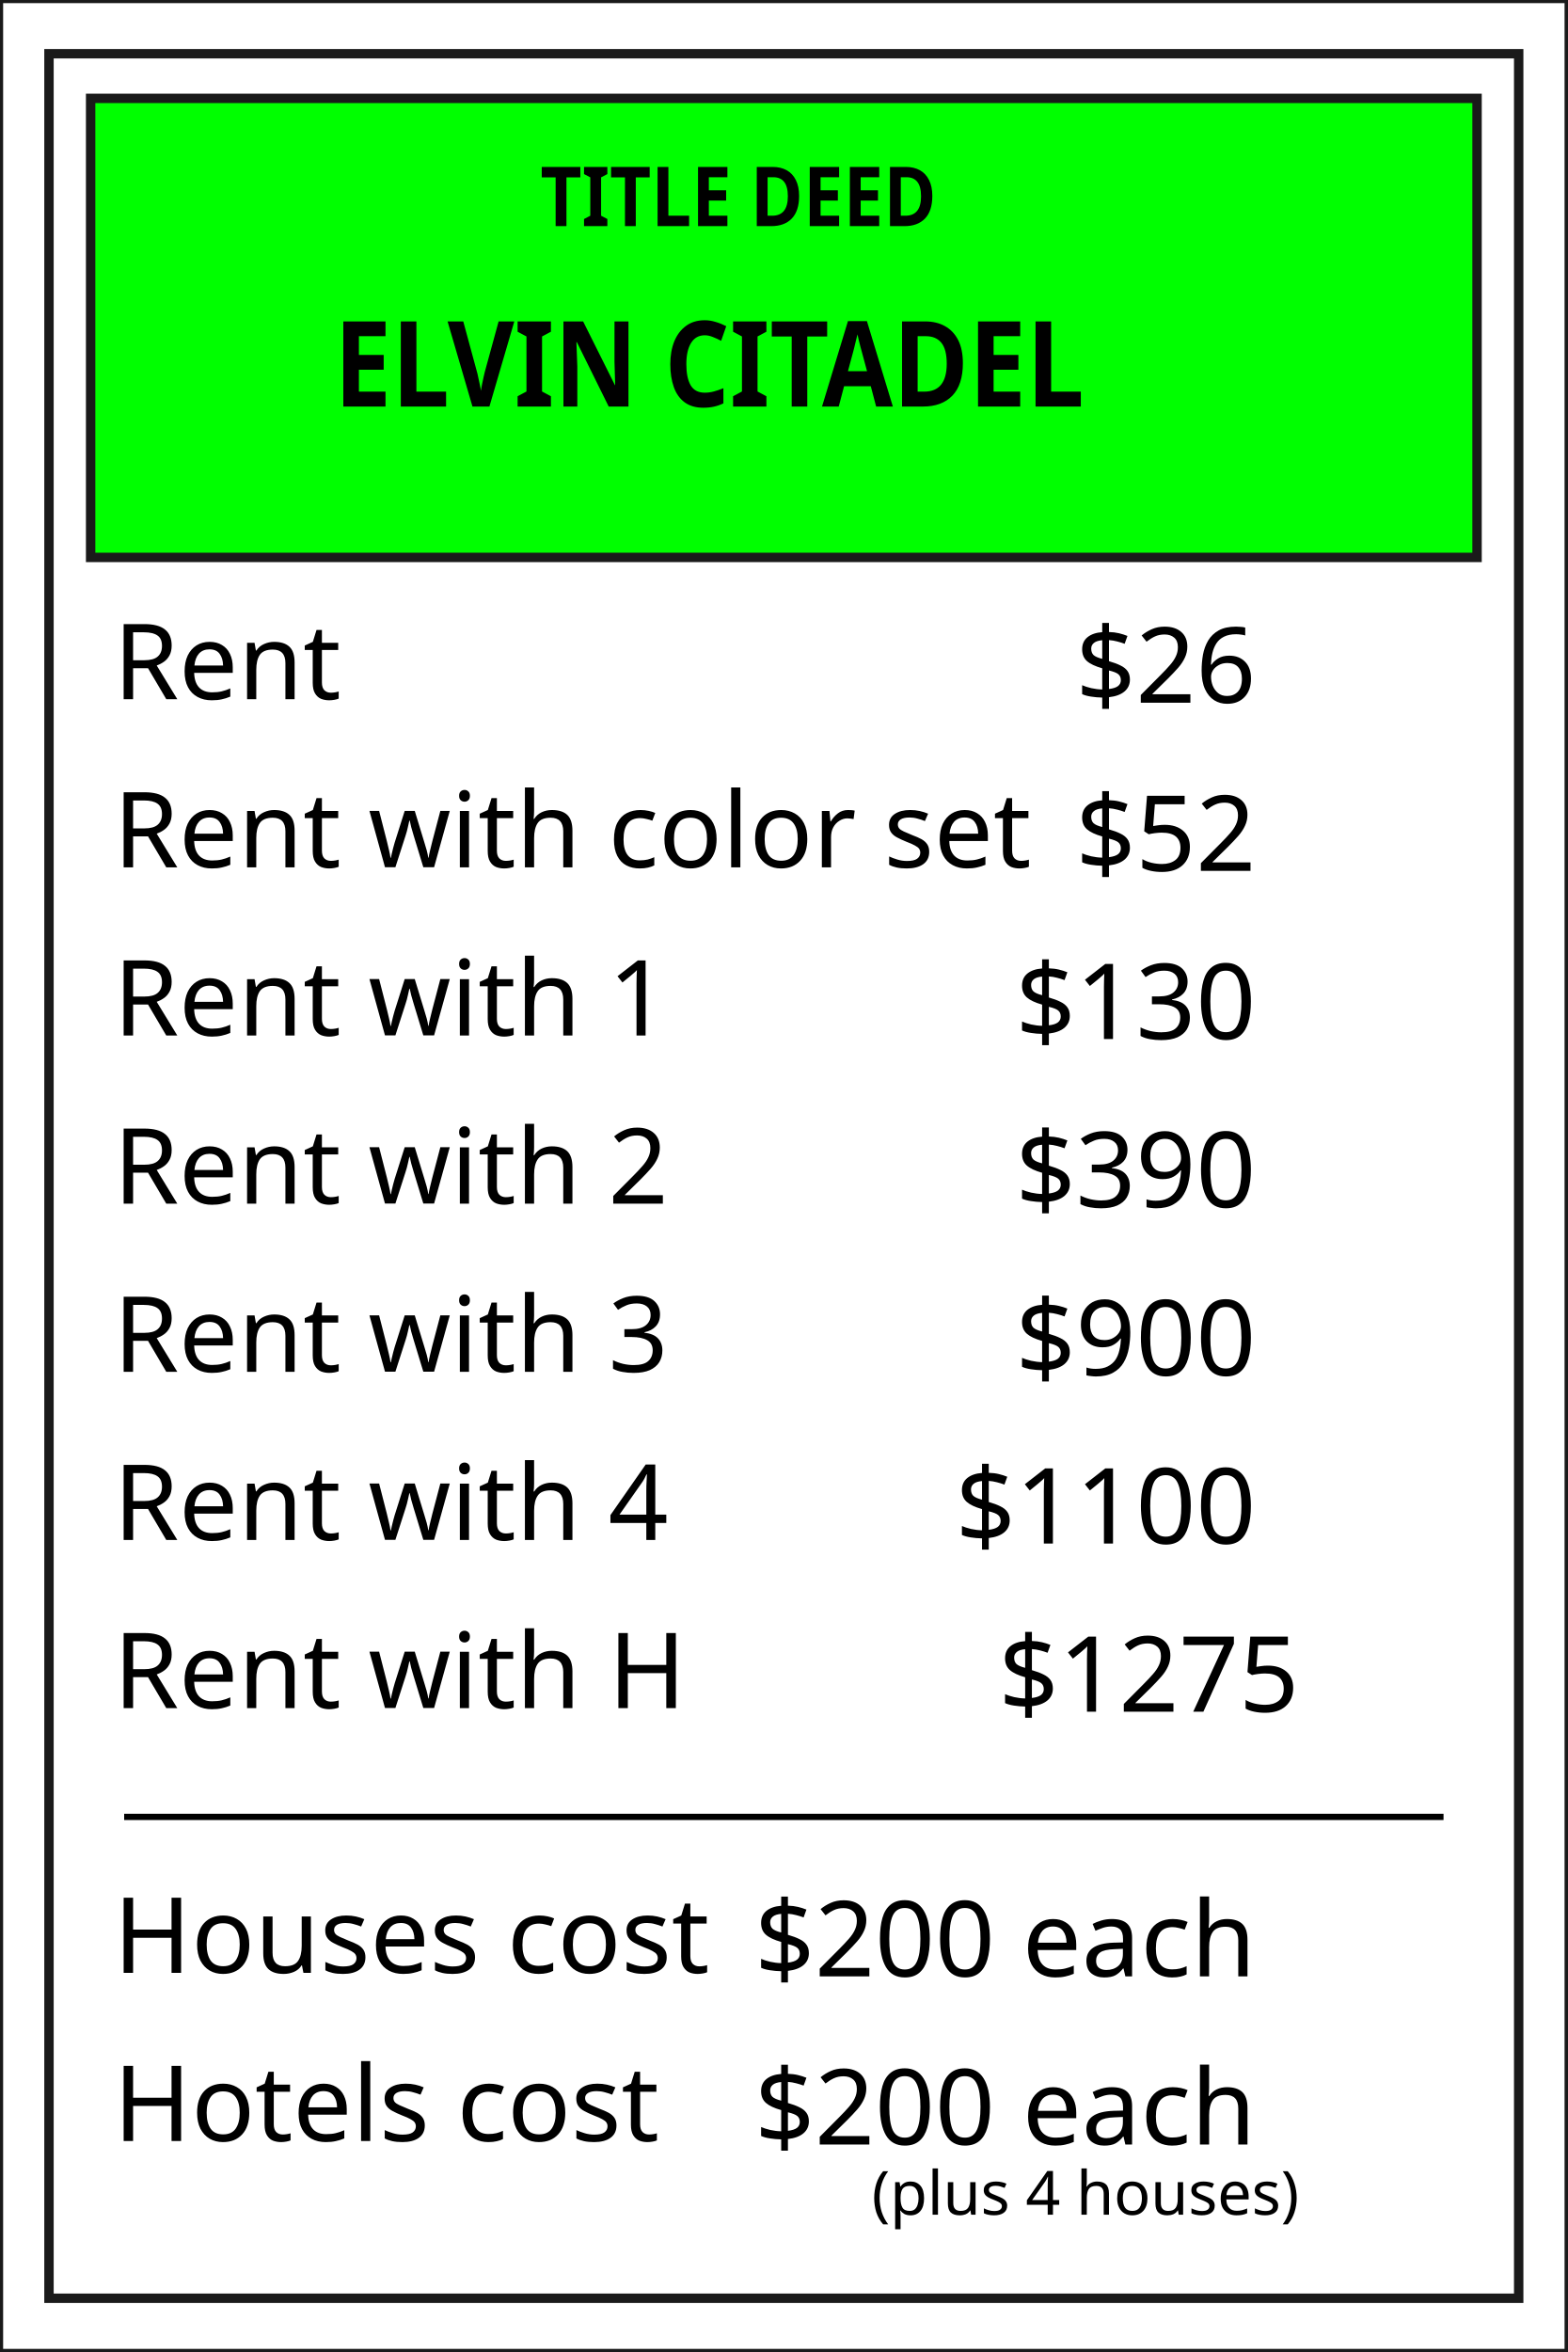
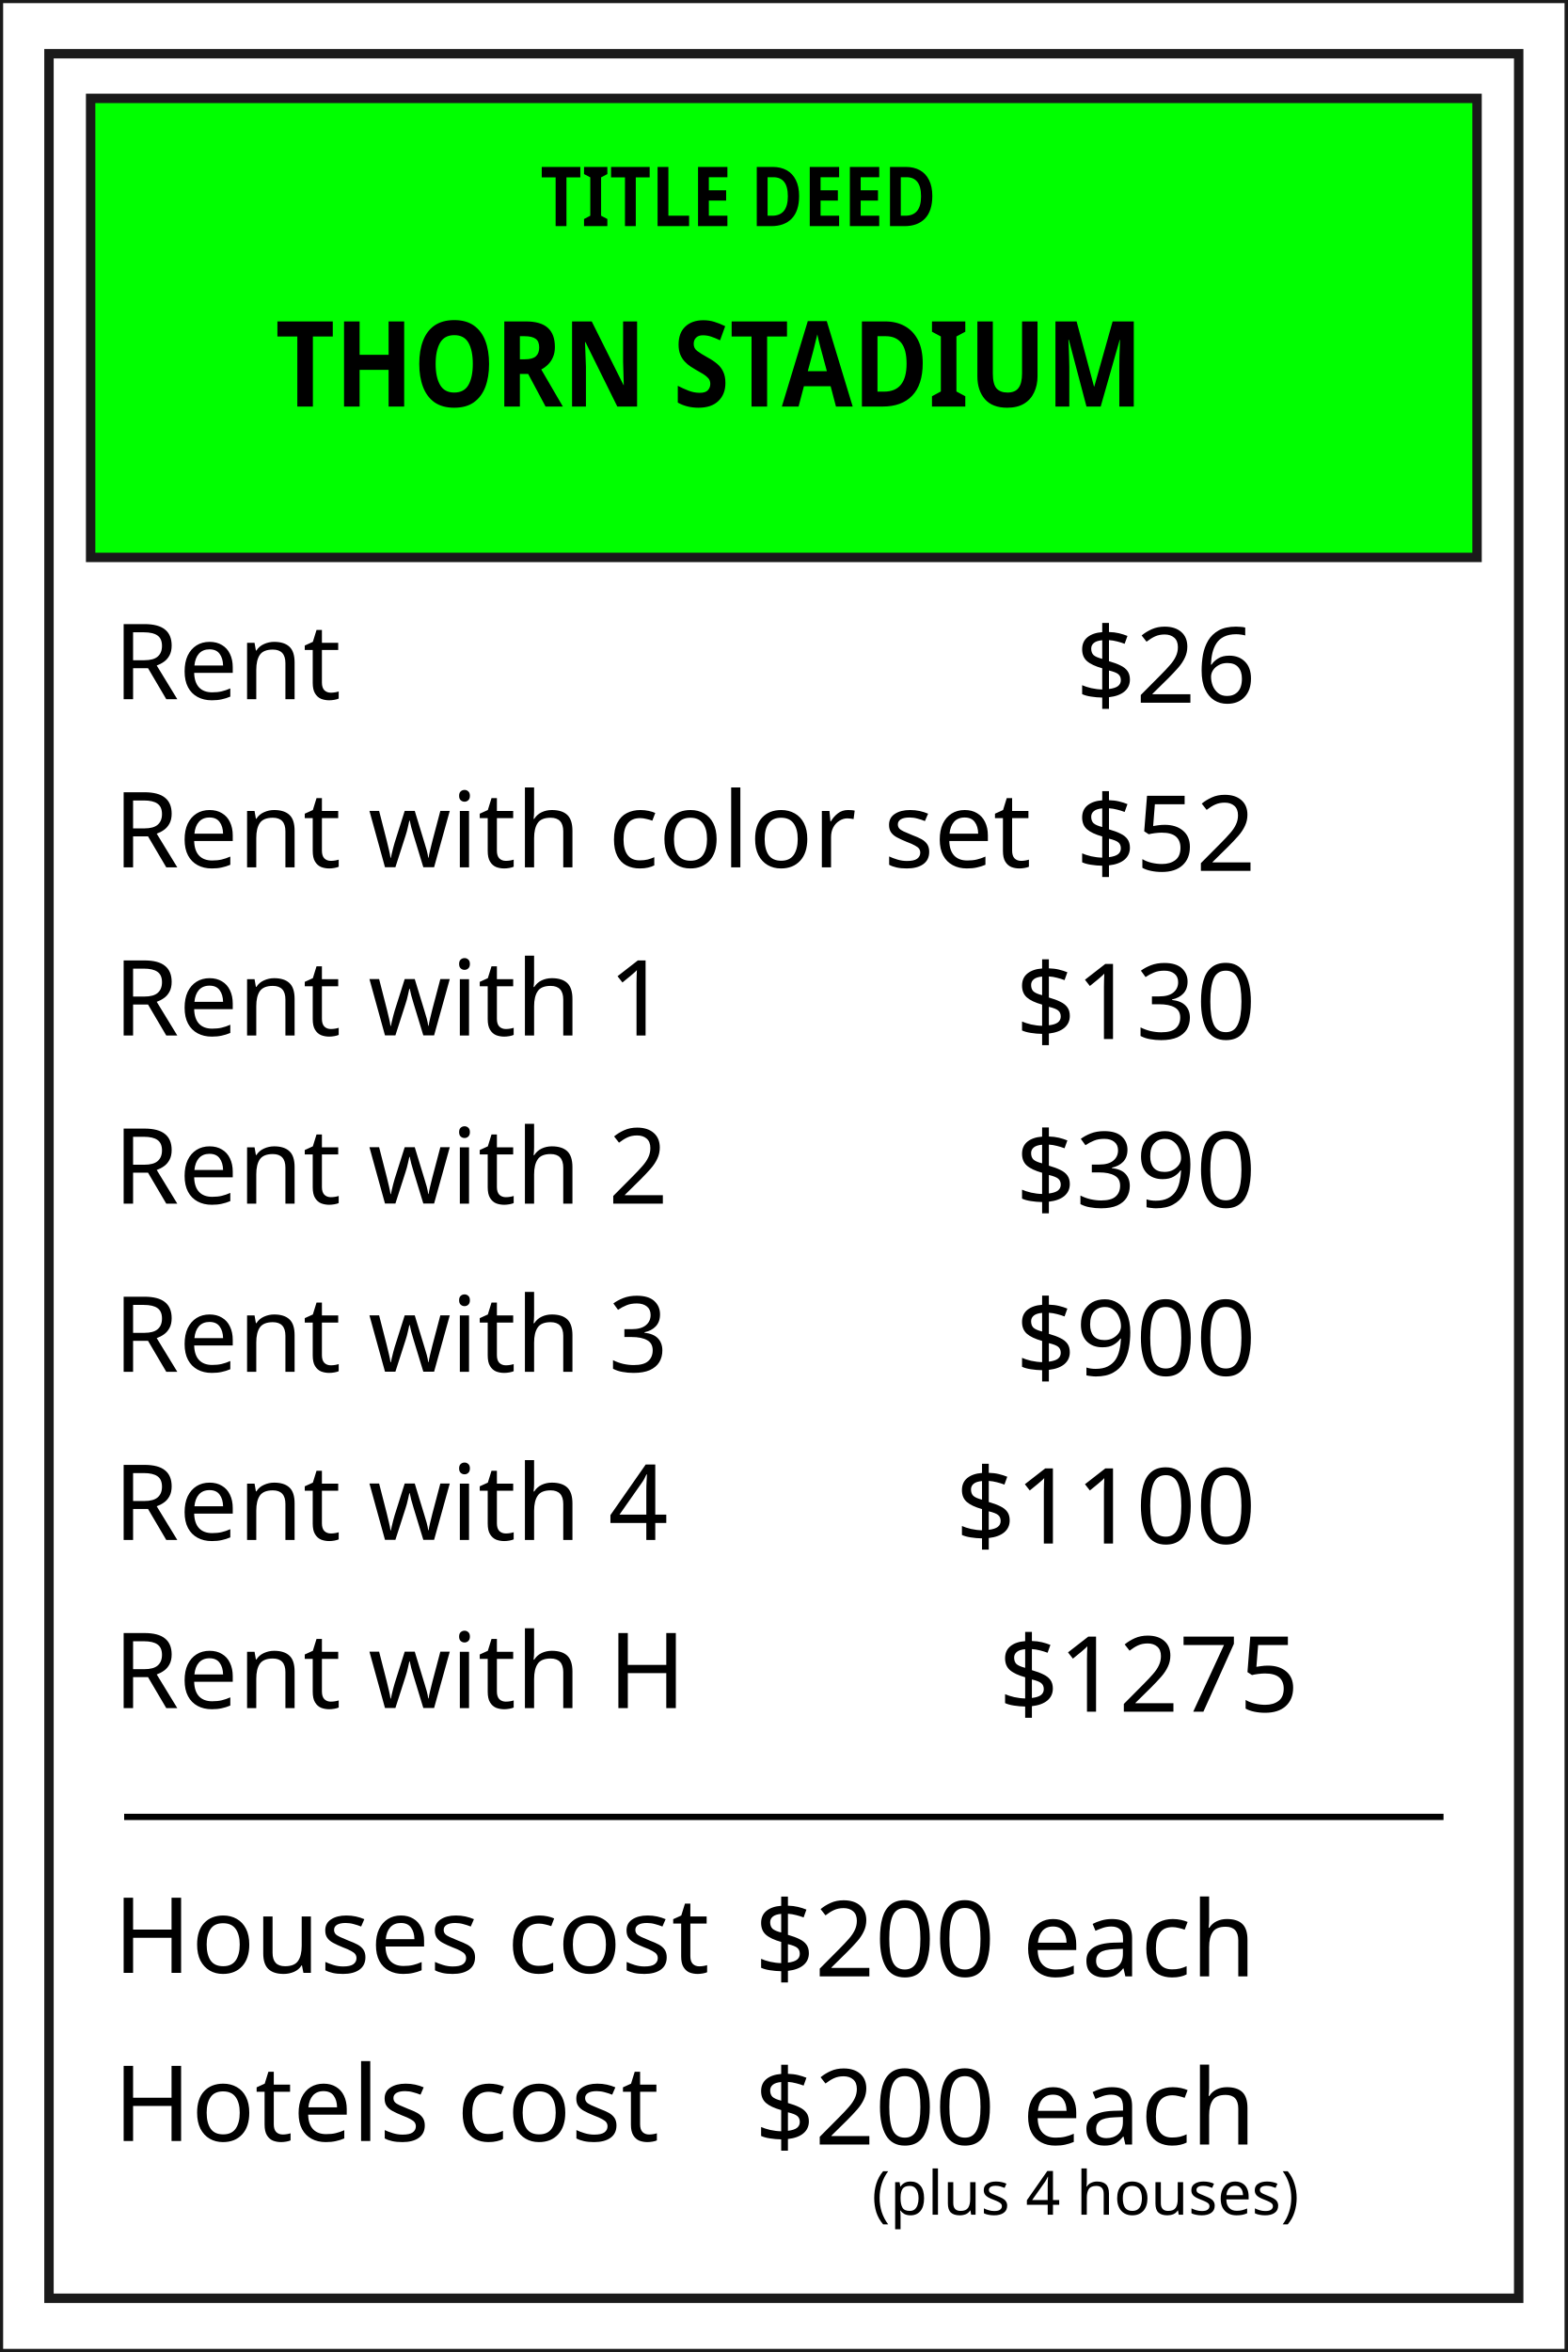
<svg xmlns="http://www.w3.org/2000/svg" width="200mm" height="300mm" viewBox="0 0 200 300" version="1.1" id="svg1">
  <defs id="defs1">
    <linearGradient id="swatch1">
      <stop style="stop-color:#ffff00;stop-opacity:1;" offset="0" id="stop1" />
    </linearGradient>
  </defs>
  <g id="layer1">
    <rect style="fill:#ffffff;stroke:#1a1a1a;stroke-width:0.8;paint-order:markers fill stroke" id="rect2" width="200" height="300" x="0" y="0" />
    <rect style="fill:none;stroke:#1a1a1a;stroke-width:1.2;stroke-dasharray:none;paint-order:stroke fill markers" id="rect1" width="187.501" height="286.291" x="6.249" y="6.854" />
    <rect style="fill:#00ff00;stroke:#1a1a1a;stroke-width:1.2;stroke-dasharray:none;paint-order:markers fill stroke;fill-opacity:1" id="rect1-3" width="176.875" height="58.551" x="11.562" y="12.548" />
    <g id="g17" transform="translate(0.9512508,3.604096)">
      <text xml:space="preserve" style="font-style:normal;font-weight:normal;font-size:10.583px;line-height:1.6;font-family:sans-serif;fill:#000000;fill-opacity:1;stroke:none;stroke-width:0.265" x="13.529" y="85.576" id="text1">
        <tspan id="tspan38" x="13.529" y="85.576" style="font-style:normal;font-variant:normal;font-weight:normal;font-stretch:normal;font-size:13.406px;line-height:1.6;font-family:Sans;-inkscape-font-specification:'Sans, Normal';font-variant-ligatures:normal;font-variant-caps:normal;font-variant-numeric:normal;font-variant-east-asian:normal">Rent</tspan>
        <tspan id="tspan39" x="13.529" y="107.025" style="font-style:normal;font-variant:normal;font-weight:normal;font-stretch:normal;font-size:13.406px;line-height:1.6;font-family:Sans;-inkscape-font-specification:'Sans, Normal';font-variant-ligatures:normal;font-variant-caps:normal;font-variant-numeric:normal;font-variant-east-asian:normal">Rent with color set</tspan>
        <tspan id="tspan40" x="13.529" y="128.474" style="font-style:normal;font-variant:normal;font-weight:normal;font-stretch:normal;font-size:13.406px;line-height:1.6;font-family:Sans;-inkscape-font-specification:'Sans, Normal';font-variant-ligatures:normal;font-variant-caps:normal;font-variant-numeric:normal;font-variant-east-asian:normal">Rent with 1</tspan>
        <tspan id="tspan41" x="13.529" y="149.923" style="font-style:normal;font-variant:normal;font-weight:normal;font-stretch:normal;font-size:13.406px;line-height:1.6;font-family:Sans;-inkscape-font-specification:'Sans, Normal';font-variant-ligatures:normal;font-variant-caps:normal;font-variant-numeric:normal;font-variant-east-asian:normal">Rent with 2</tspan>
        <tspan id="tspan42" x="13.529" y="171.372" style="font-style:normal;font-variant:normal;font-weight:normal;font-stretch:normal;font-size:13.406px;line-height:1.6;font-family:Sans;-inkscape-font-specification:'Sans, Normal';font-variant-ligatures:normal;font-variant-caps:normal;font-variant-numeric:normal;font-variant-east-asian:normal">Rent with 3</tspan>
        <tspan id="tspan43" x="13.529" y="192.821" style="font-style:normal;font-variant:normal;font-weight:normal;font-stretch:normal;font-size:13.406px;line-height:1.6;font-family:Sans;-inkscape-font-specification:'Sans, Normal';font-variant-ligatures:normal;font-variant-caps:normal;font-variant-numeric:normal;font-variant-east-asian:normal">Rent with 4</tspan>
        <tspan id="tspan44" x="13.529" y="214.27" style="font-style:normal;font-variant:normal;font-weight:normal;font-stretch:normal;font-size:13.406px;line-height:1.6;font-family:Sans;-inkscape-font-specification:'Sans, Normal';font-variant-ligatures:normal;font-variant-caps:normal;font-variant-numeric:normal;font-variant-east-asian:normal">Rent with H</tspan>
      </text>
      <text xml:space="preserve" style="font-style:normal;font-weight:normal;font-size:10.583px;line-height:1.6;font-family:sans-serif;text-align:end;text-anchor:end;fill:#000000;fill-opacity:1;stroke:none;stroke-width:0.265" x="184.047" y="86.026" id="text11">
        <tspan id="tspan11" style="font-style:normal;font-variant:normal;font-weight:normal;font-stretch:normal;font-size:13.406px;line-height:1.6;font-family:Sans;-inkscape-font-specification:'Sans, Normal';font-variant-ligatures:normal;font-variant-caps:normal;font-variant-numeric:normal;font-variant-east-asian:normal;text-align:end;text-anchor:end;stroke-width:0.265" x="184.047" y="86.026">$26</tspan>
        <tspan style="font-style:normal;font-variant:normal;font-weight:normal;font-stretch:normal;font-size:13.406px;line-height:1.6;font-family:Sans;-inkscape-font-specification:'Sans, Normal';font-variant-ligatures:normal;font-variant-caps:normal;font-variant-numeric:normal;font-variant-east-asian:normal;text-align:end;text-anchor:end;stroke-width:0.265" x="184.047" y="107.475" id="tspan12">$52</tspan>
        <tspan style="font-style:normal;font-variant:normal;font-weight:normal;font-stretch:normal;font-size:13.406px;line-height:1.6;font-family:Sans;-inkscape-font-specification:'Sans, Normal';font-variant-ligatures:normal;font-variant-caps:normal;font-variant-numeric:normal;font-variant-east-asian:normal;text-align:end;text-anchor:end;stroke-width:0.265" x="184.047" y="128.924" id="tspan13">$130</tspan>
        <tspan style="font-style:normal;font-variant:normal;font-weight:normal;font-stretch:normal;font-size:13.406px;line-height:1.6;font-family:Sans;-inkscape-font-specification:'Sans, Normal';font-variant-ligatures:normal;font-variant-caps:normal;font-variant-numeric:normal;font-variant-east-asian:normal;text-align:end;text-anchor:end;stroke-width:0.265" x="184.047" y="150.373" id="tspan14">$390</tspan>
        <tspan style="font-style:normal;font-variant:normal;font-weight:normal;font-stretch:normal;font-size:13.406px;line-height:1.6;font-family:Sans;-inkscape-font-specification:'Sans, Normal';font-variant-ligatures:normal;font-variant-caps:normal;font-variant-numeric:normal;font-variant-east-asian:normal;text-align:end;text-anchor:end;stroke-width:0.265" x="184.047" y="171.822" id="tspan15">$900</tspan>
        <tspan style="font-style:normal;font-variant:normal;font-weight:normal;font-stretch:normal;font-size:13.406px;line-height:1.6;font-family:Sans;-inkscape-font-specification:'Sans, Normal';font-variant-ligatures:normal;font-variant-caps:normal;font-variant-numeric:normal;font-variant-east-asian:normal;text-align:end;text-anchor:end;stroke-width:0.265" x="184.047" y="193.271" id="tspan16">$1100</tspan>
        <tspan style="font-style:normal;font-variant:normal;font-weight:normal;font-stretch:normal;font-size:13.406px;line-height:1.6;font-family:Sans;-inkscape-font-specification:'Sans, Normal';font-variant-ligatures:normal;font-variant-caps:normal;font-variant-numeric:normal;font-variant-east-asian:normal;text-align:end;text-anchor:end;stroke-width:0.265" x="184.047" y="214.72" id="tspan17">$1275</tspan>
      </text>
    </g>
    <g id="g17-3" transform="translate(0.9512508,166.0587)">
      <text xml:space="preserve" style="font-style:normal;font-variant:normal;font-weight:normal;font-stretch:normal;font-size:13.406px;line-height:1.6;font-family:sans-serif;-inkscape-font-specification:'sans-serif, Normal';font-variant-ligatures:normal;font-variant-caps:normal;font-variant-numeric:normal;font-variant-east-asian:normal;fill:#000000;fill-opacity:1;stroke:none;stroke-width:0.265" x="13.529" y="85.576" id="text1-8">
        <tspan id="tspan1-1" style="font-style:normal;font-variant:normal;font-weight:normal;font-stretch:normal;font-size:13.406px;line-height:1.6;font-family:sans-serif;-inkscape-font-specification:'sans-serif, Normal';font-variant-ligatures:normal;font-variant-caps:normal;font-variant-numeric:normal;font-variant-east-asian:normal;stroke-width:0.265" x="13.529" y="85.576">Houses cost</tspan>
        <tspan style="font-style:normal;font-variant:normal;font-weight:normal;font-stretch:normal;font-size:13.406px;line-height:1.6;font-family:sans-serif;-inkscape-font-specification:'sans-serif, Normal';font-variant-ligatures:normal;font-variant-caps:normal;font-variant-numeric:normal;font-variant-east-asian:normal;stroke-width:0.265" x="13.529" y="107.025" id="tspan8-4">Hotels cost</tspan>
      </text>
      <text xml:space="preserve" style="font-style:normal;font-weight:normal;font-size:10.583px;line-height:0;font-family:sans-serif;text-align:end;text-anchor:end;fill:#000000;fill-opacity:1;stroke:none;stroke-width:0.265" x="184.047" y="86.026" id="text11-9">
        <tspan style="font-style:normal;font-variant:normal;font-weight:normal;font-stretch:normal;font-size:13.406px;line-height:1.6;font-family:Sans;-inkscape-font-specification:'Sans, Normal';font-variant-ligatures:normal;font-variant-caps:normal;font-variant-numeric:normal;font-variant-east-asian:normal;text-align:end;text-anchor:end;stroke-width:0.265" id="tspan47" x="184.047" y="86.026">$200 each</tspan>
        <tspan style="font-style:normal;font-variant:normal;font-weight:normal;font-stretch:normal;font-size:13.406px;line-height:1.6;font-family:Sans;-inkscape-font-specification:'Sans, Normal';font-variant-ligatures:normal;font-variant-caps:normal;font-variant-numeric:normal;font-variant-east-asian:normal;text-align:end;text-anchor:end;stroke-width:0.265" id="tspan48" x="184.047" y="107.475">$200 each</tspan>
        <tspan style="font-size:7.761px;line-height:1.25;text-align:end;letter-spacing:0px;text-anchor:end;stroke-width:0.265" x="184.047" y="121.428" id="tspan23" dy="-5">(plus 4 houses)</tspan>
      </text>
    </g>
    <path style="fill:none;stroke:#000000;stroke-width:0.8;stroke-linecap:butt;stroke-linejoin:miter;stroke-dasharray:none;stroke-opacity:1" d="M 15.84,231.747 H 184.16" id="path23" />
    <text xml:space="preserve" style="font-style:normal;font-variant:normal;font-weight:normal;font-stretch:normal;font-size:9.834px;font-family:sans-serif;-inkscape-font-specification:'sans-serif, ';font-variant-ligatures:normal;font-variant-caps:normal;font-variant-numeric:normal;font-variant-east-asian:normal;fill:#000000;fill-opacity:1;stroke:none;stroke-width:0.246" x="107.771" y="26.802" id="text49" transform="scale(0.9291767,1.076222)">
      <tspan id="tspan49" style="font-style:normal;font-variant:normal;font-weight:bold;font-stretch:normal;font-size:9.834px;font-family:Sans;-inkscape-font-specification:'Sans, Bold';font-variant-ligatures:normal;font-variant-caps:normal;font-variant-numeric:normal;font-variant-east-asian:normal;text-align:center;text-anchor:middle;stroke-width:0.246" x="107.771" y="26.802">TITLE DEED</tspan>
    </text>
    <text xml:space="preserve" style="font-style:normal;font-weight:normal;font-size:14.111px;font-family:sans-serif;fill:#000000;fill-opacity:1;stroke:none;stroke-width:0.246" x="106.648" y="48.133" id="text50" transform="scale(0.9282208,1.07733)">
-       <tspan id="tspan50" style="font-weight:bold;font-size:14.111px;text-align:center;text-anchor:middle;stroke-width:0.246" x="106.648" y="48.133">ELVIN CITADEL</tspan>
+       <tspan id="tspan50" style="font-weight:bold;font-size:14.111px;text-align:center;text-anchor:middle;stroke-width:0.246" x="106.648" y="48.133">THORN STADIUM</tspan>
    </text>
  </g>
</svg>
